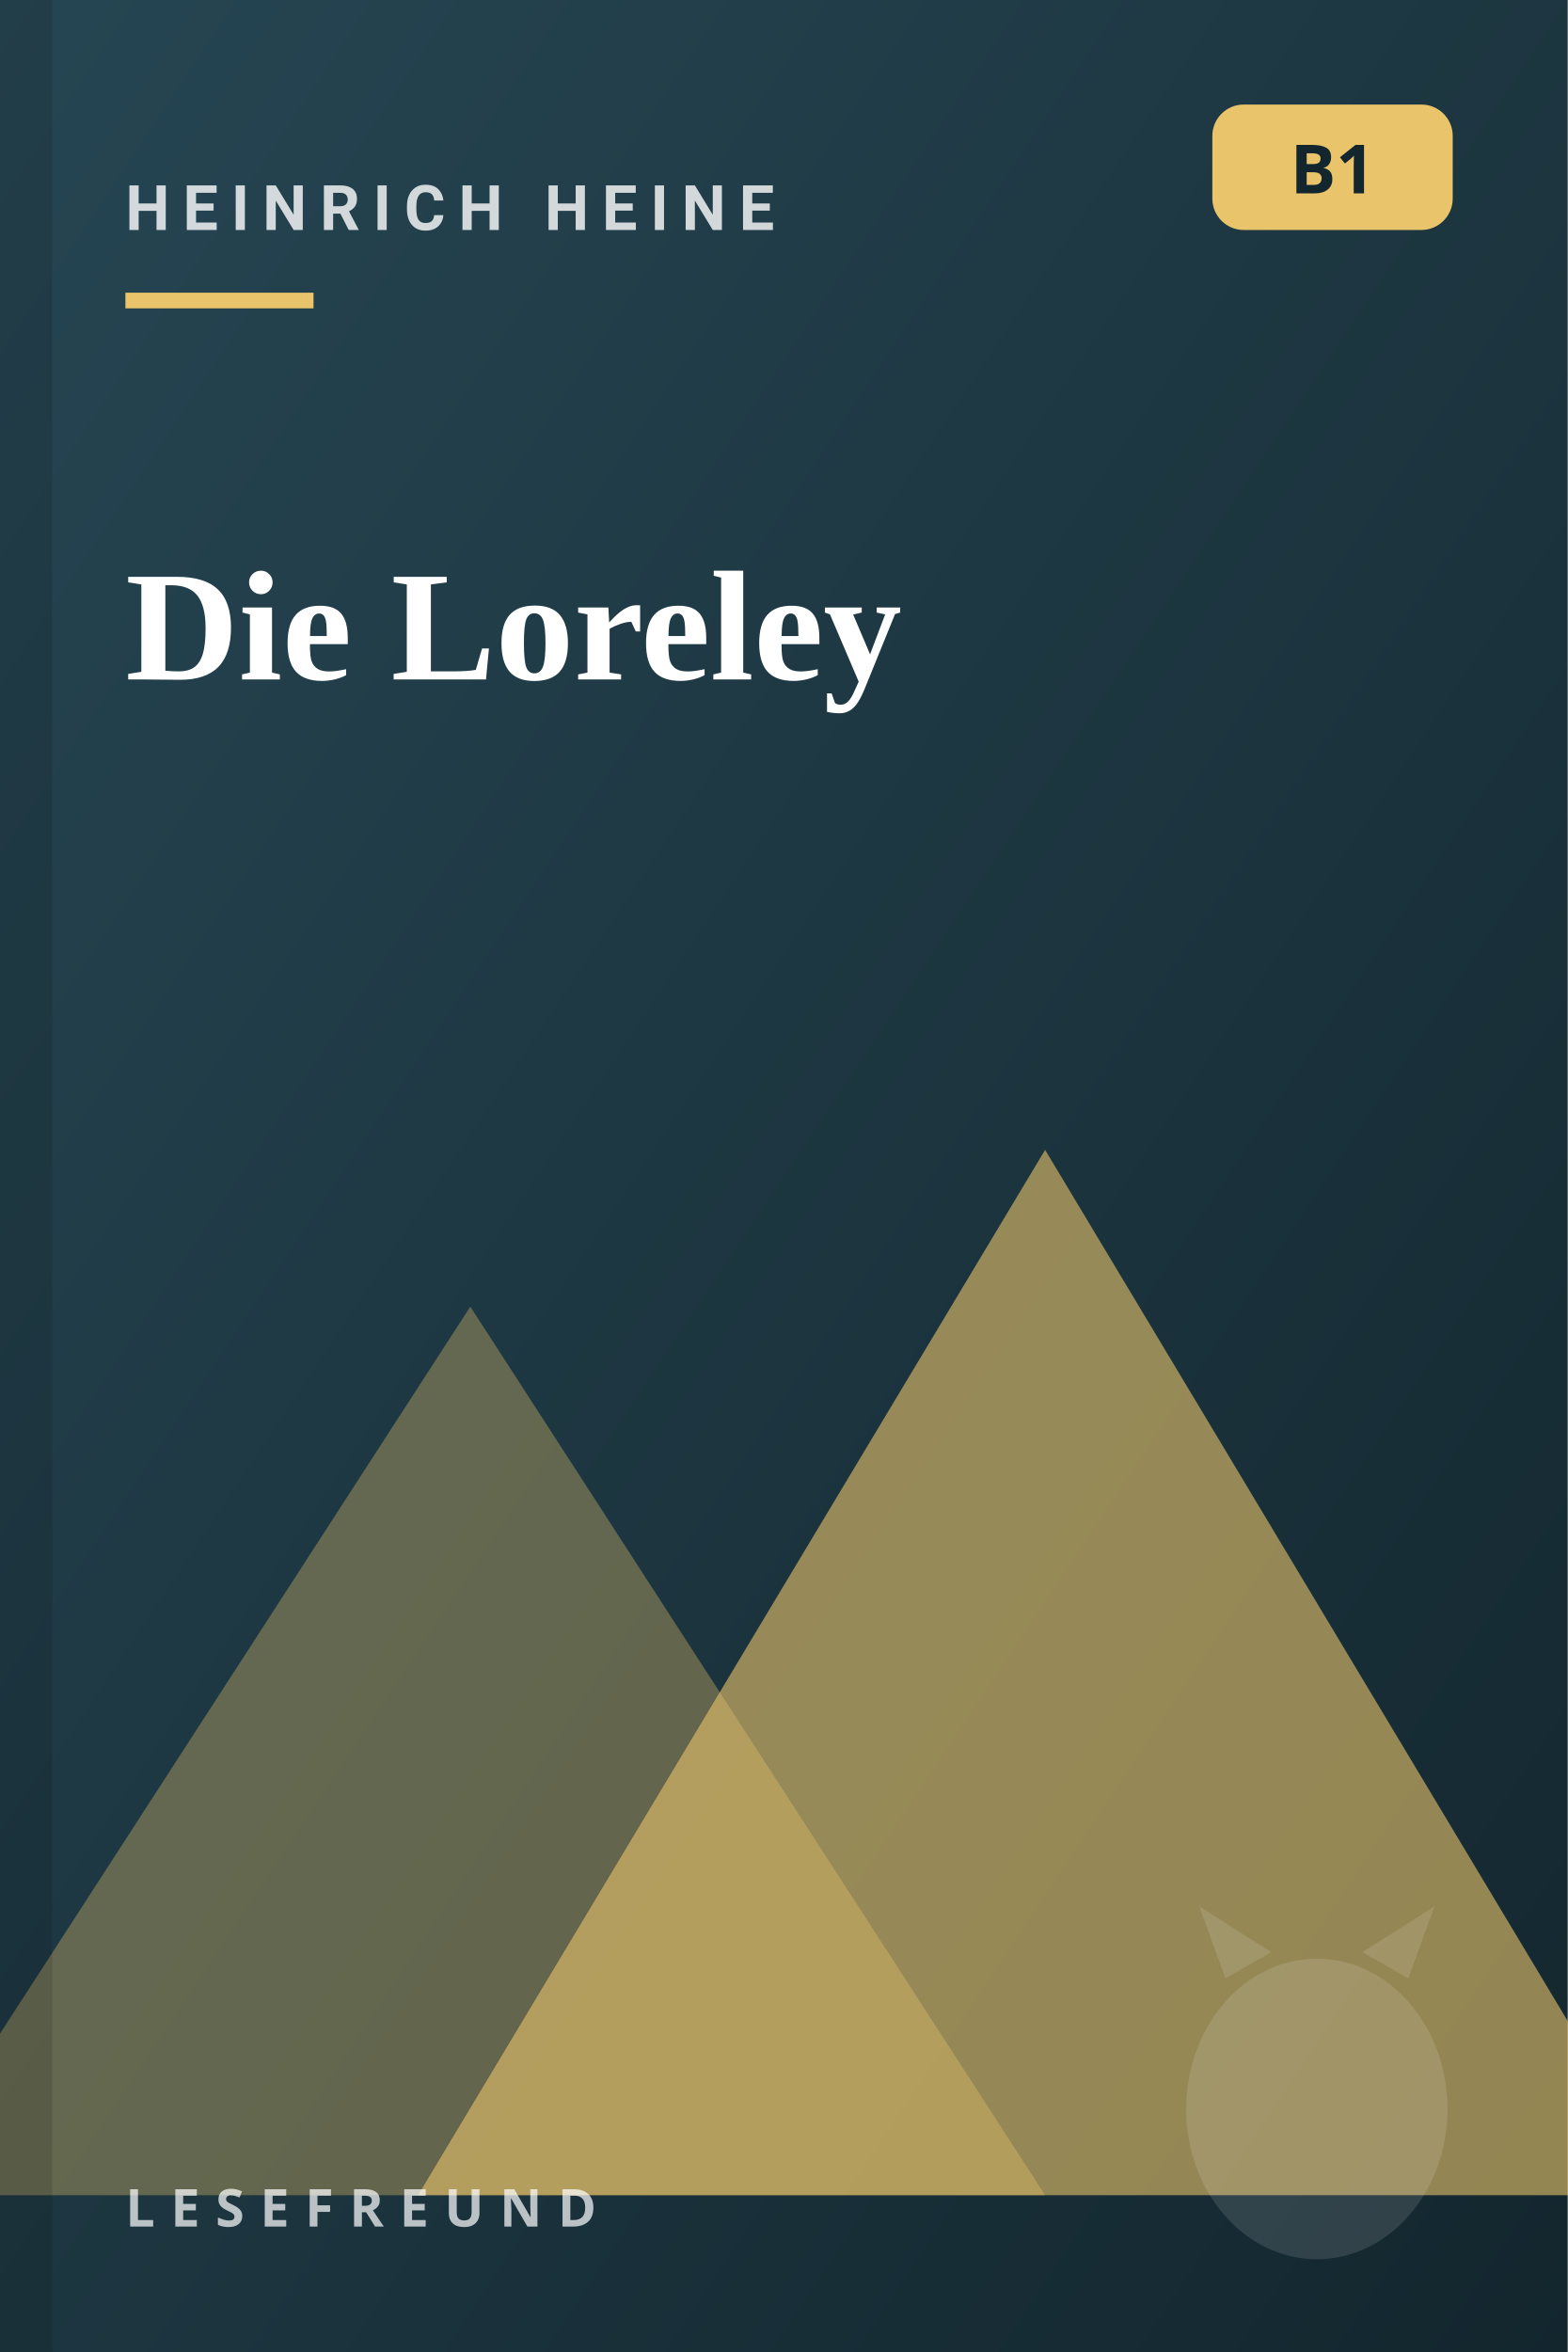
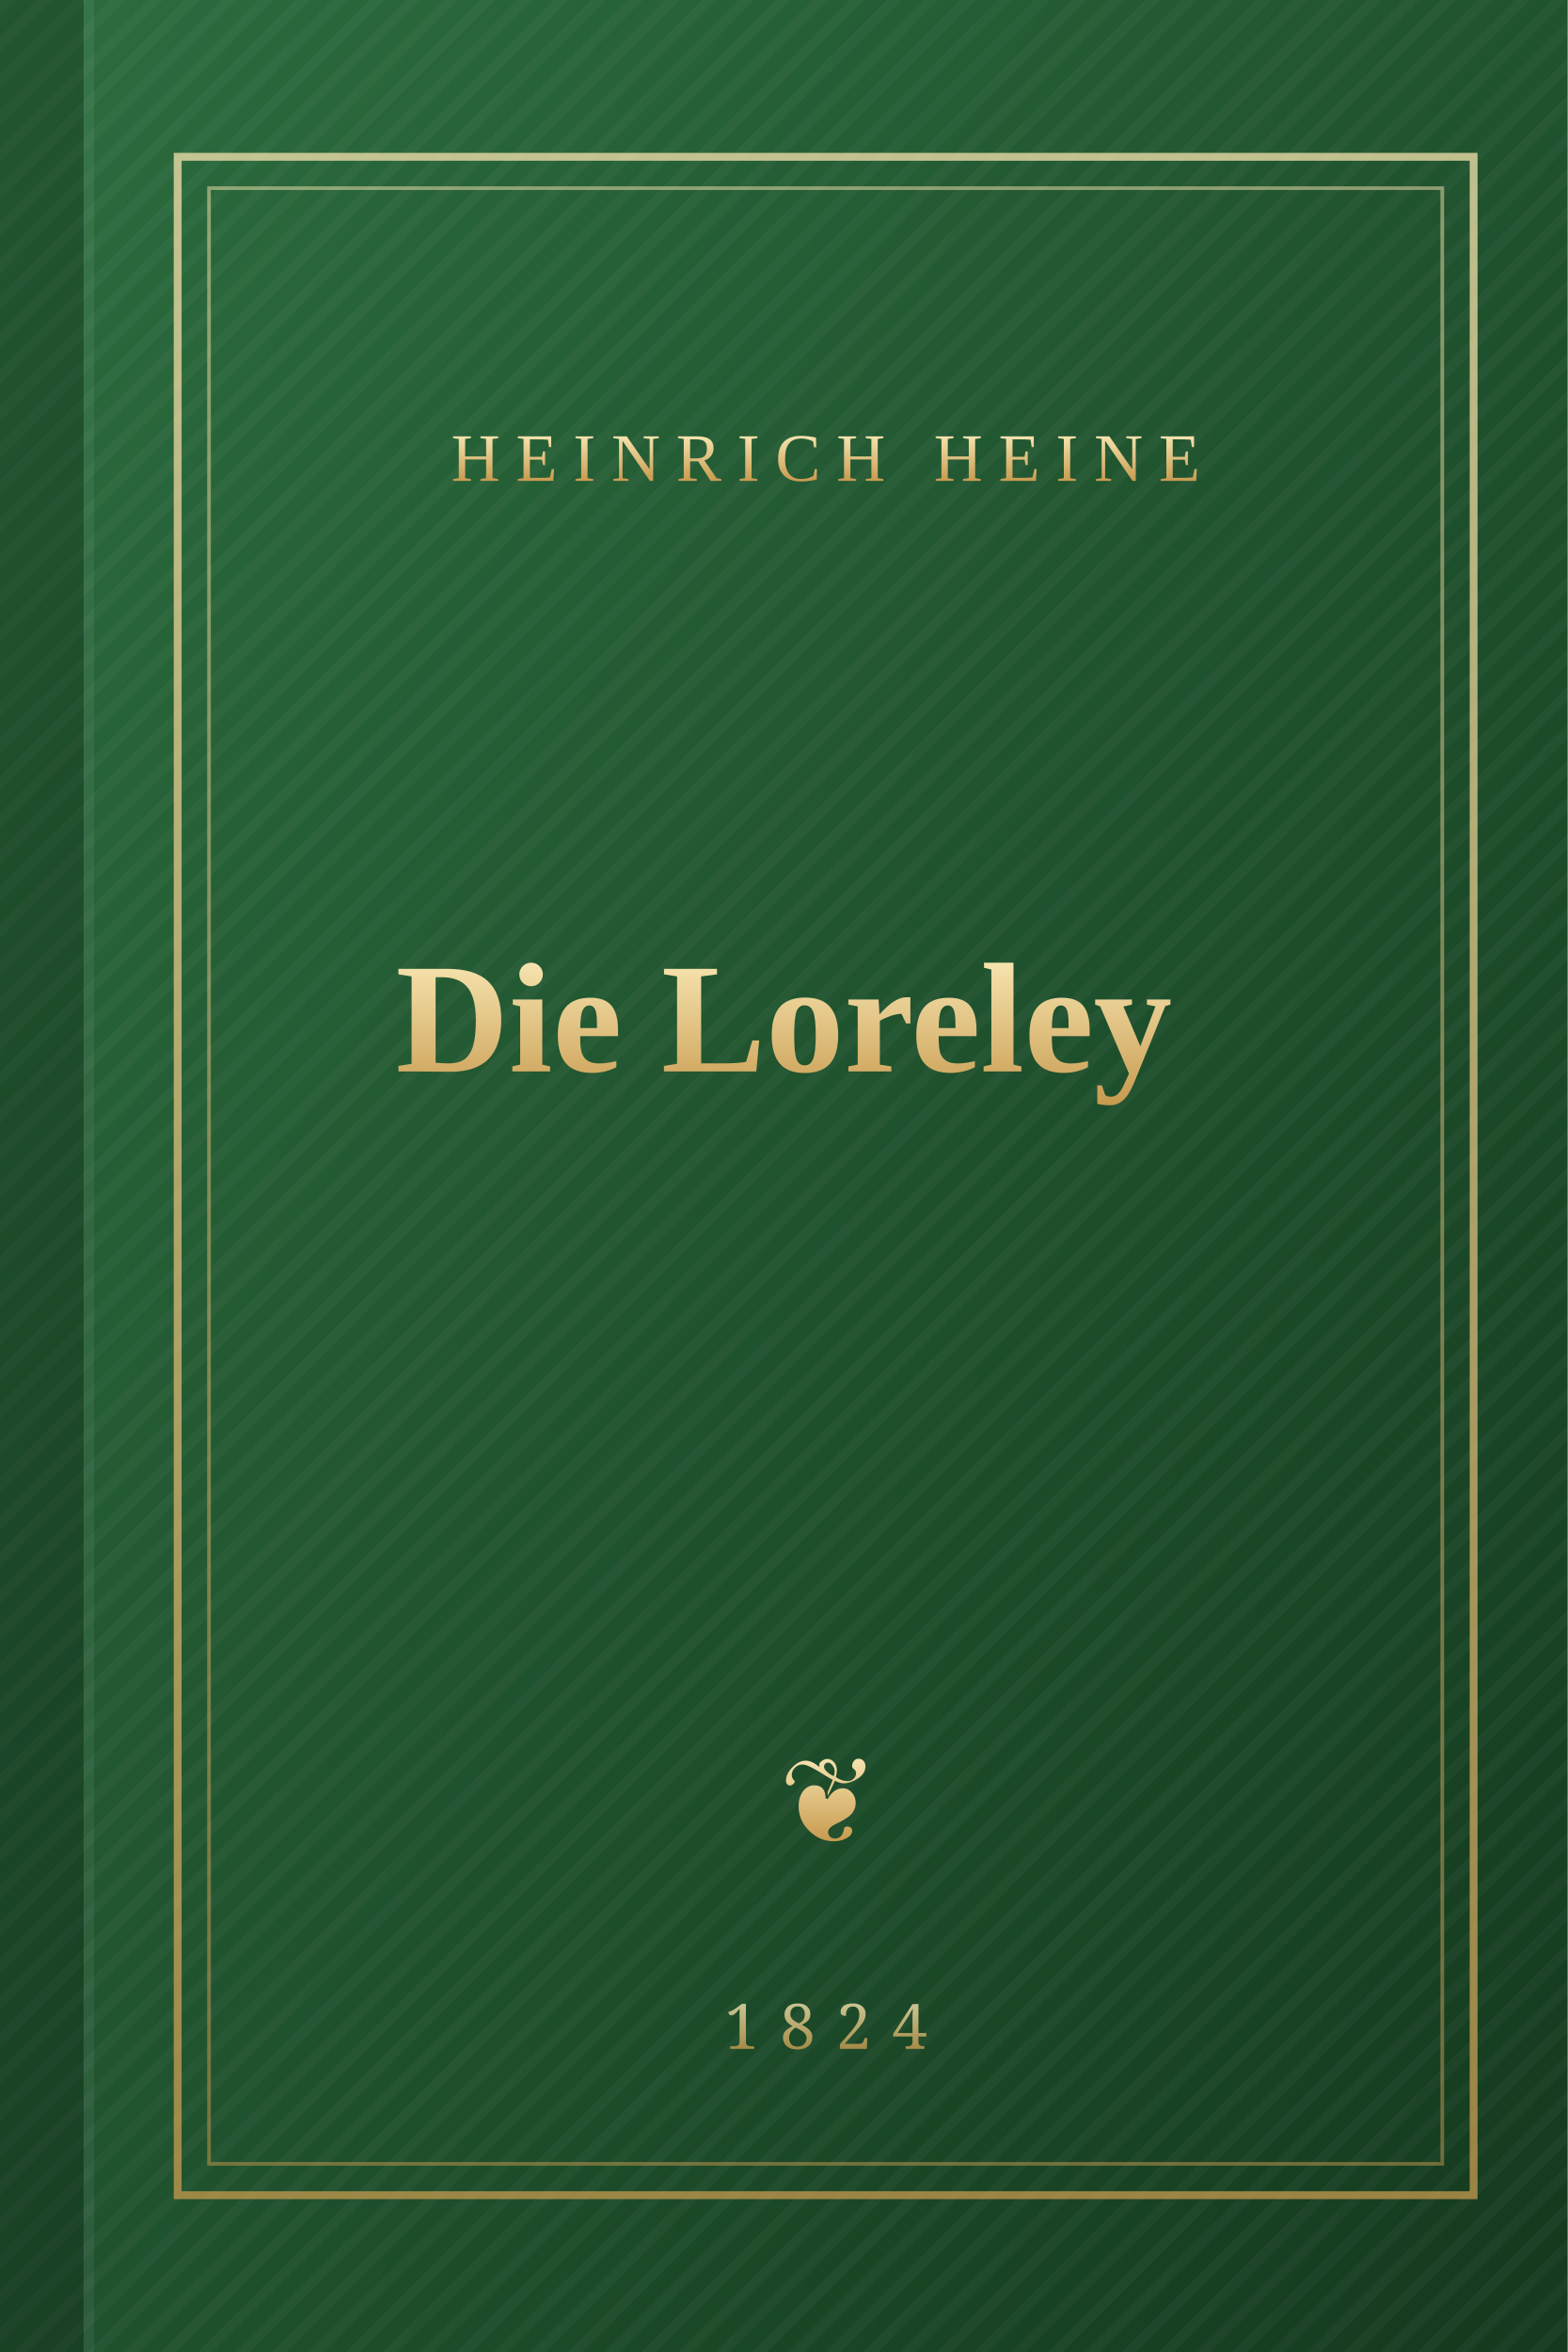
<svg xmlns="http://www.w3.org/2000/svg" viewBox="0 0 300 450" width="300" height="450">
  <defs>
-     <linearGradient id="g" x1="0" y1="0" x2="1" y2="1">
-       <stop offset="0" stop-color="#264653" />
-       <stop offset="1" stop-color="#13262e" />
+     <linearGradient id="c" x1="0" y1="0" x2="1" y2="1">
+       <stop offset="0" stop-color="hsl(137 42% 30%)" />
+       <stop offset="1" stop-color="hsl(137 48% 15%)" />
+     </linearGradient>
+     <pattern id="w" width="5" height="5" patternUnits="userSpaceOnUse" patternTransform="rotate(45)">
+       <rect width="2" height="5" fill="#fff" opacity=".035" />
+     </pattern>
+     <linearGradient id="g" x1="0" y1="0" x2="0" y2="1">
+       <stop offset="0" stop-color="#f6e3ae" />
+       <stop offset="1" stop-color="#c79a4e" />
    </linearGradient>
  </defs>
-   <rect width="300" height="450" fill="url(#g)" />
-   <path d="M-20 420L90 250L200 420z" fill="#e9c46a" opacity=".35" />
-   <path d="M80 420L200 220L320 420z" fill="#e9c46a" opacity=".6" />
-   <rect x="0" y="0" width="10" height="450" fill="#000" opacity=".12" />
-   <text x="24" y="44" font-family="system-ui,-apple-system,Segoe UI,Roboto,sans-serif" font-size="12" font-weight="700" letter-spacing="2.5" fill="#fff" opacity=".8">HEINRICH HEINE</text>
-   <rect x="24" y="56" width="36" height="3" fill="#e9c46a" />
-   <text y="130" font-family="Georgia,'Iowan Old Style','Times New Roman',serif" font-size="30" font-weight="700" fill="#fff">
-     <tspan x="24" dy="0">Die Loreley</tspan>
-   </text>
-   <g transform="translate(212 356) scale(1.25)" fill="#fff" opacity="0.12">
-     <path d="M18 18l-4-11 11 7zM46 18l4-11-11 7z" />
-     <ellipse cx="32" cy="38" rx="20" ry="23" />
+   <rect width="300" height="450" fill="url(#c)" />
+   <rect width="300" height="450" fill="url(#w)" />
+   <rect x="0" y="0" width="16" height="450" fill="#000" opacity=".22" />
+   <rect x="16" y="0" width="2" height="450" fill="#fff" opacity=".06" />
+   <rect x="34" y="30" width="248" height="390" fill="none" stroke="url(#g)" stroke-width="1.5" opacity=".75" />
+   <rect x="40" y="36" width="236" height="378" fill="none" stroke="url(#g)" stroke-width=".7" opacity=".5" />
+   <text x="158" y="92" text-anchor="middle" font-family="Georgia,'Times New Roman',serif" font-size="13" letter-spacing="3" fill="url(#g)">HEINRICH HEINE</text>
+   <path d="M118 112h80" stroke="url(#g)" stroke-width="1" />
+   <g font-family="Georgia,'Times New Roman',serif" font-weight="700" font-size="30" fill="url(#g)">
+     <text x="150" y="205" text-anchor="middle">Die Loreley</text>
  </g>
-   <text x="24" y="426" font-family="system-ui,sans-serif" font-size="10" font-weight="800" letter-spacing="3" fill="#fff" opacity=".7">LESEFREUND</text>
-   <rect x="232" y="20" width="46" height="24" rx="6" fill="#e9c46a" />
-   <text x="255" y="37" text-anchor="middle" font-family="system-ui,sans-serif" font-size="13" font-weight="800" fill="#13262e">B1</text>
+   <text x="158" y="352" text-anchor="middle" font-size="22" fill="url(#g)">❦</text>
+   <text x="158" y="392" text-anchor="middle" font-family="Georgia,serif" font-size="12" letter-spacing="4" fill="url(#g)" opacity=".8">1824</text>
</svg>
